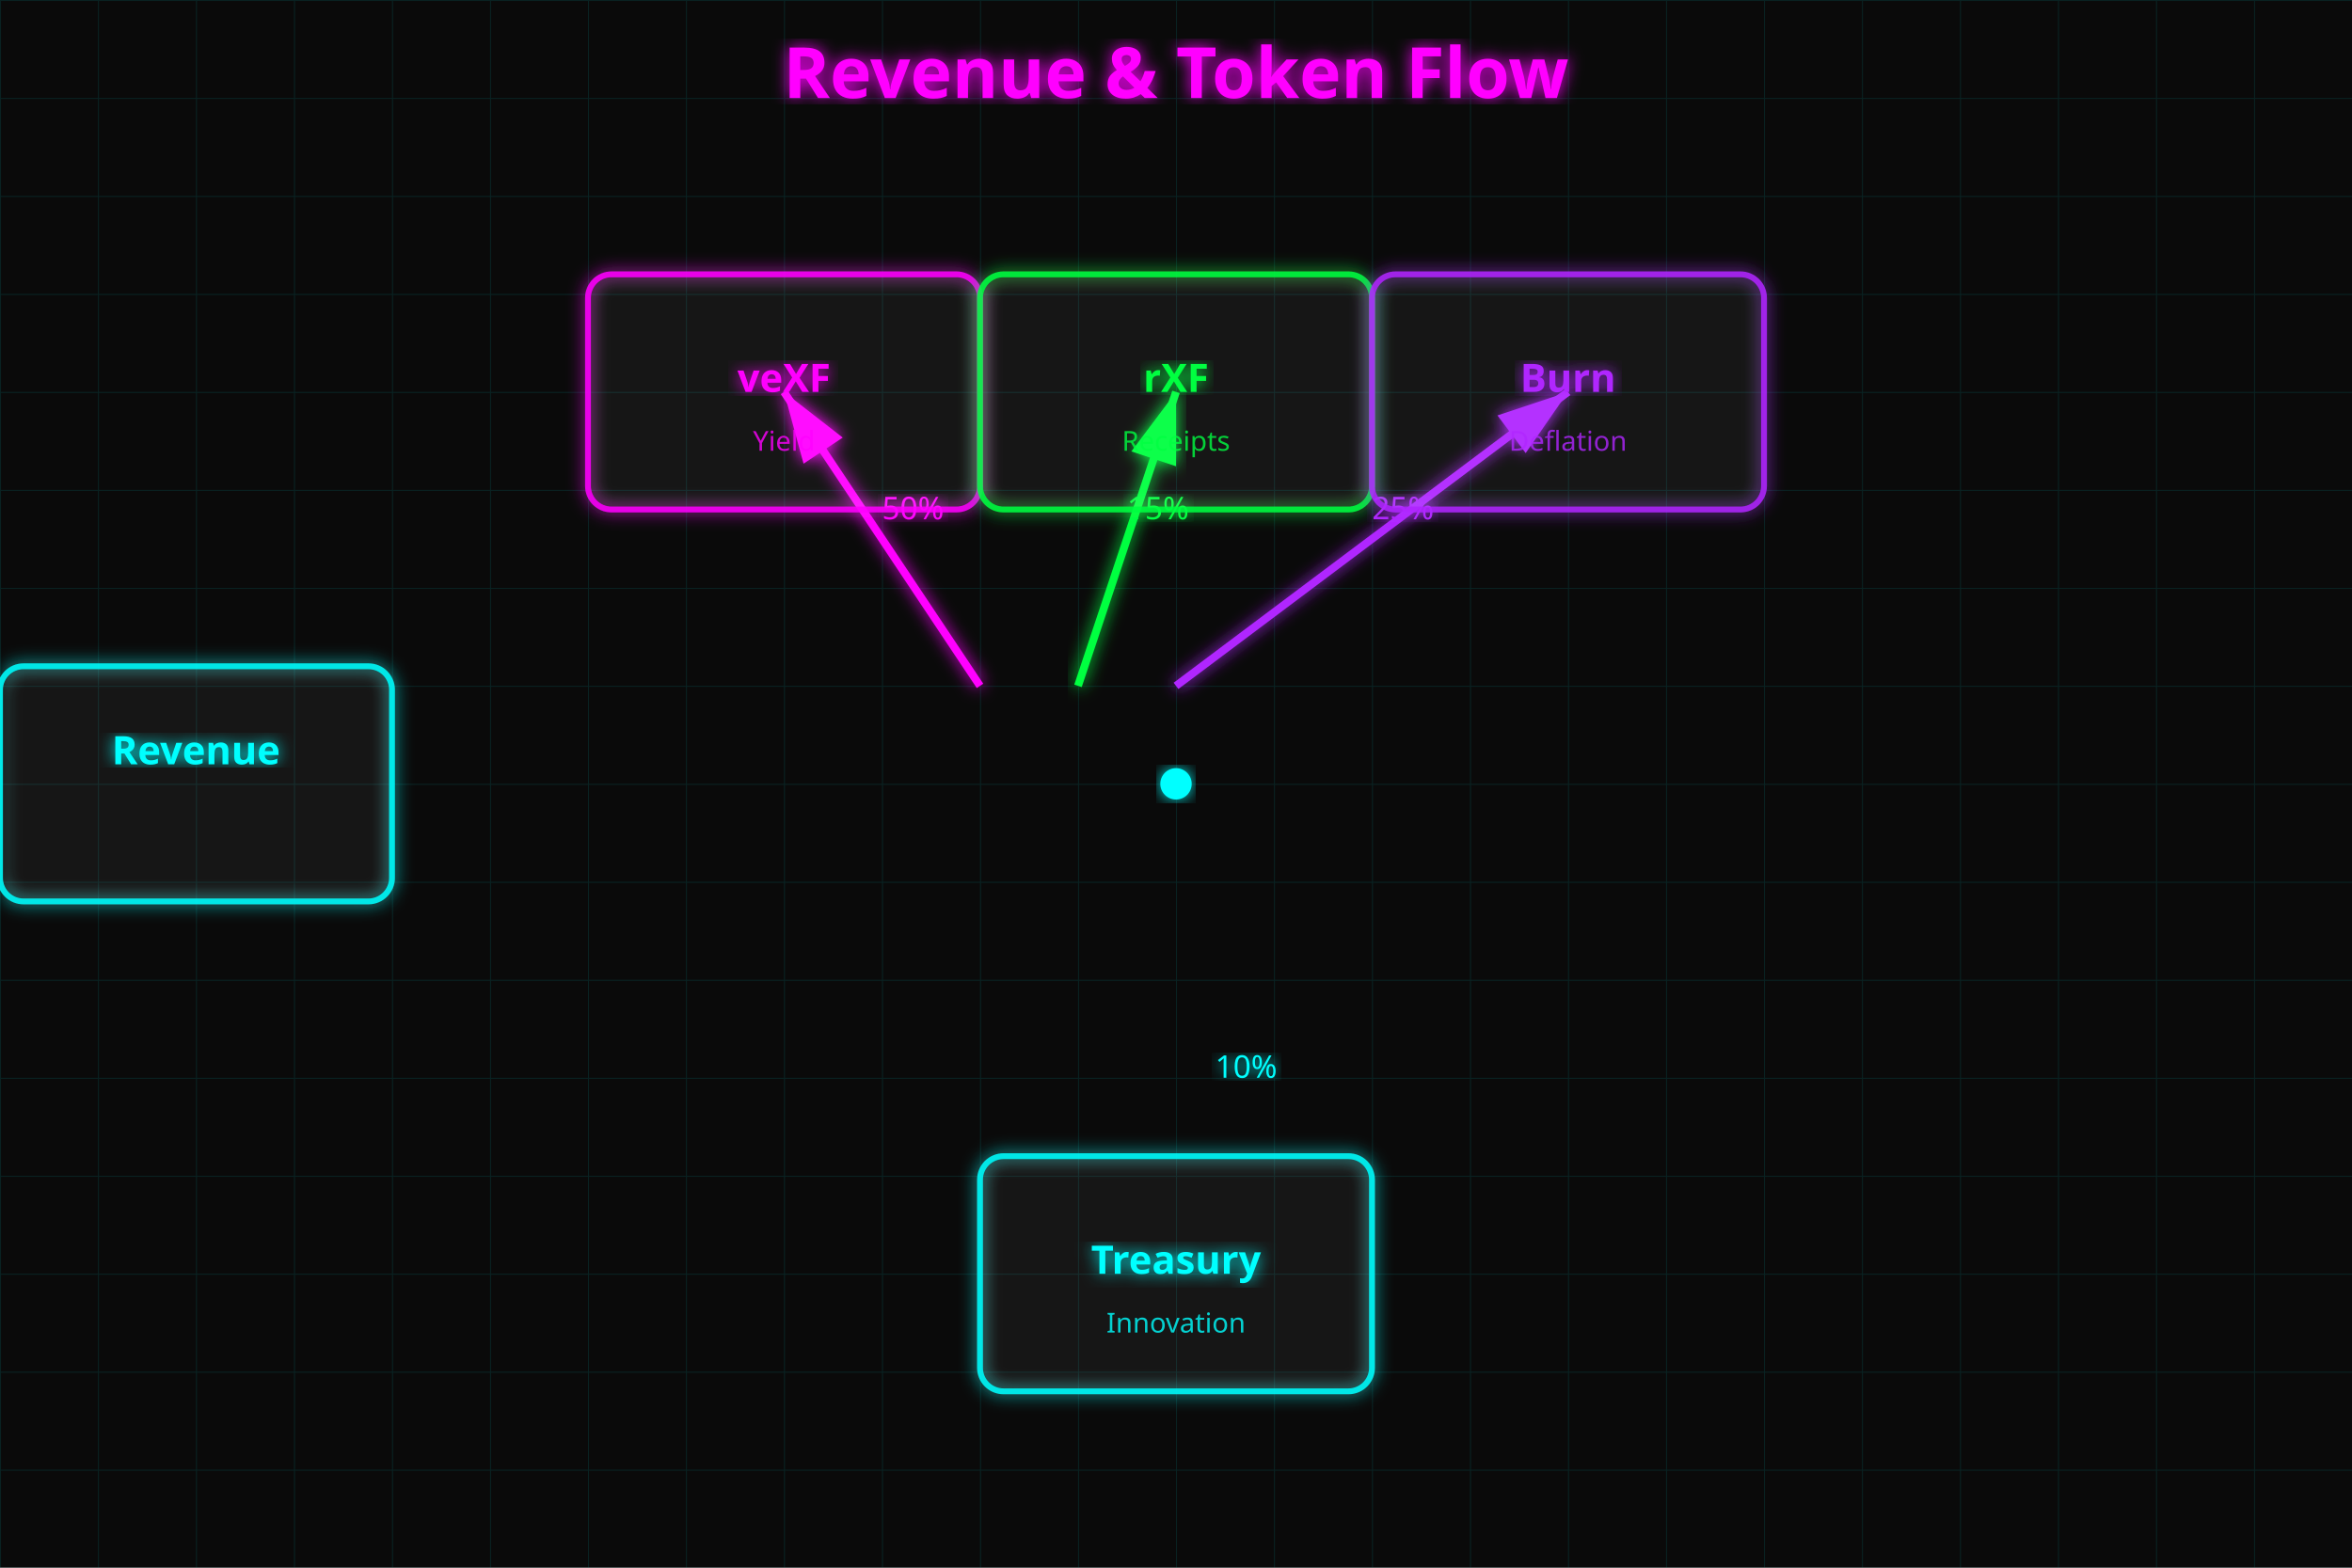
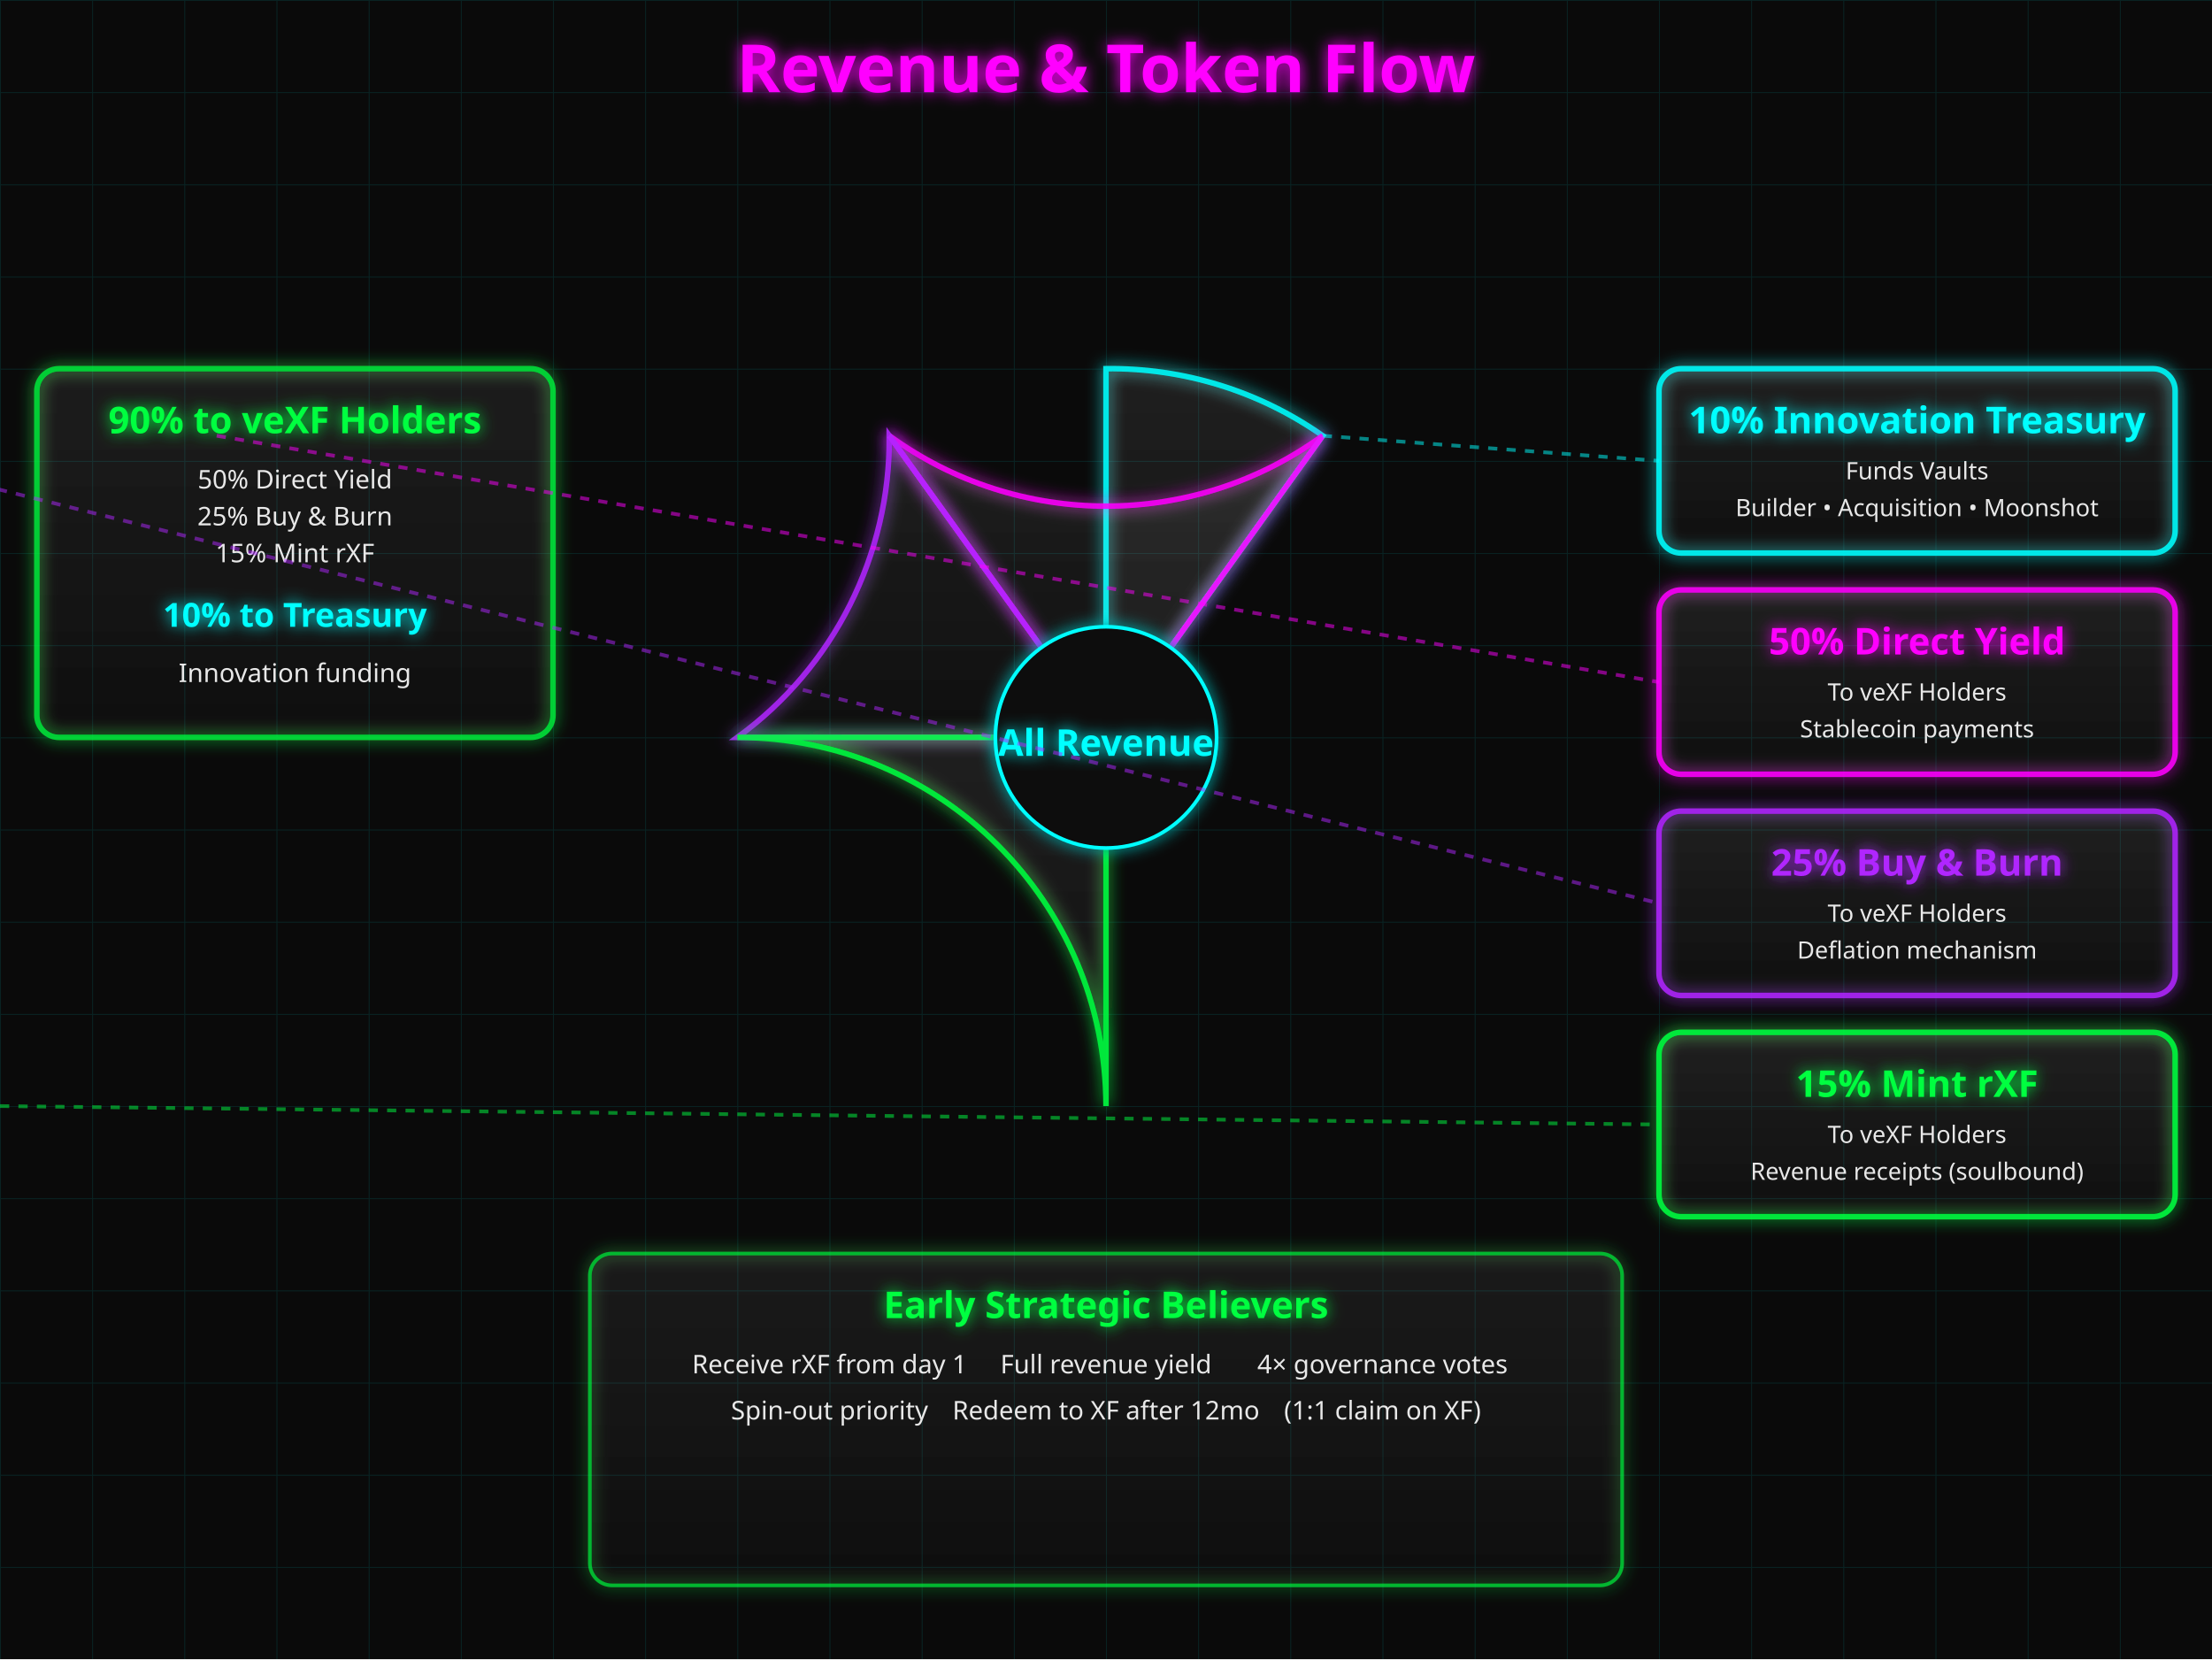
- <svg xmlns="http://www.w3.org/2000/svg" width="1200" height="800">
+ <svg xmlns="http://www.w3.org/2000/svg" width="1200" height="900">
  <defs>
    <pattern id="grid" width="50" height="50" patternUnits="userSpaceOnUse">
      <path d="M 50 0 L 0 0 0 50" fill="none" stroke="#00ffff" stroke-width="1" opacity="0.1" />
    </pattern>
-     <filter id="neon-pink">
+     <filter id="neon-pink" x="-50%" y="-50%" width="200%" height="200%">
      <feGaussianBlur stdDeviation="4" result="coloredBlur" />
      <feMerge>
        <feMergeNode in="coloredBlur" />
        <feMergeNode in="SourceGraphic" />
      </feMerge>
    </filter>
-     <filter id="neon-cyan">
+     <filter id="neon-cyan" x="-50%" y="-50%" width="200%" height="200%">
      <feGaussianBlur stdDeviation="4" result="coloredBlur" />
      <feMerge>
        <feMergeNode in="coloredBlur" />
        <feMergeNode in="SourceGraphic" />
      </feMerge>
    </filter>
-     <filter id="neon-green">
+     <filter id="neon-green" x="-50%" y="-50%" width="200%" height="200%">
      <feGaussianBlur stdDeviation="4" result="coloredBlur" />
      <feMerge>
        <feMergeNode in="coloredBlur" />
        <feMergeNode in="SourceGraphic" />
      </feMerge>
    </filter>
-     <filter id="neon-purple">
+     <filter id="neon-purple" x="-50%" y="-50%" width="200%" height="200%">
      <feGaussianBlur stdDeviation="4" result="coloredBlur" />
      <feMerge>
        <feMergeNode in="coloredBlur" />
        <feMergeNode in="SourceGraphic" />
      </feMerge>
    </filter>
-     <marker id="arrow-pink" markerWidth="10" markerHeight="10" refX="9" refY="3" orient="auto">
-       <path d="M0,0 L0,6 L9,3 z" fill="#ff00ff" />
-     </marker>
-     <marker id="arrow-cyan" markerWidth="10" markerHeight="10" refX="9" refY="3" orient="auto">
-       <path d="M0,0 L0,6 L9,3 z" fill="#00ffff" />
-     </marker>
-     <marker id="arrow-green" markerWidth="10" markerHeight="10" refX="9" refY="3" orient="auto">
-       <path d="M0,0 L0,6 L9,3 z" fill="#00ff41" />
-     </marker>
-     <marker id="arrow-purple" markerWidth="10" markerHeight="10" refX="9" refY="3" orient="auto">
-       <path d="M0,0 L0,6 L9,3 z" fill="#b026ff" />
-     </marker>
+     <linearGradient id="glass-bg" x1="0%" y1="0%" x2="0%" y2="100%">
+       <stop offset="0%" style="stop-color:rgba(255,255,255,0.05);stop-opacity:1" />
+       <stop offset="100%" style="stop-color:rgba(255,255,255,0.01);stop-opacity:1" />
+     </linearGradient>
  </defs>
-   <rect width="1200" height="800" fill="#0a0a0a" />
-   <rect width="1200" height="800" fill="url(#grid)" />
+   <rect width="1200" height="900" fill="#0a0a0a" />
+   <rect width="1200" height="900" fill="url(#grid)" />
  <text x="600" y="50" font-family="Orbitron, sans-serif" font-size="36" font-weight="bold" fill="#ff00ff" text-anchor="middle" filter="url(#neon-pink)">
    Revenue &amp; Token Flow
  </text>
-   <g id="revenue-box">
-     <rect x="0" y="340" width="200" height="120" rx="12" fill="rgba(255, 255, 255, 0.03)" stroke="#00ffff" stroke-width="3" filter="url(#neon-cyan)" opacity="0.9" />
-     <text x="100" y="390" font-family="Orbitron, sans-serif" font-size="20" font-weight="bold" fill="#00ffff" text-anchor="middle" filter="url(#neon-cyan)">Revenue</text>
+   <g id="pie-chart" transform="translate(600, 400)">
+     <path d="M 0,0 L 0,-200 A 200,200 0 0,1 117.56,-163.64 Z" fill="url(#glass-bg)" stroke="#00ffff" stroke-width="3" filter="url(#neon-cyan)" opacity="0.9" />
+     <path d="M 0,0 L 117.56,-163.64 A 200,200 0 0,1 -117.56,-163.64 Z" fill="url(#glass-bg)" stroke="#ff00ff" stroke-width="3" filter="url(#neon-pink)" opacity="0.9" />
+     <path d="M 0,0 L -117.56,-163.64 A 200,200 0 0,1 -200,0 Z" fill="url(#glass-bg)" stroke="#b026ff" stroke-width="3" filter="url(#neon-purple)" opacity="0.9" />
+     <path d="M 0,0 L -200,0 A 200,200 0 0,1 0,200 Z" fill="url(#glass-bg)" stroke="#00ff41" stroke-width="3" filter="url(#neon-green)" opacity="0.9" />
+     <circle cx="0" cy="0" r="60" fill="#0a0a0a" stroke="#00ffff" stroke-width="2" filter="url(#neon-cyan)" />
+     <text x="0" y="10" font-family="Orbitron, sans-serif" font-size="20" font-weight="bold" fill="#00ffff" text-anchor="middle" filter="url(#neon-cyan)">All Revenue</text>
  </g>
-   <circle cx="600" cy="400" r="8" fill="#00ffff" filter="url(#neon-cyan)" />
-   <g id="flow-90">
-     <line x1="200" y1="400" x2="450" y2="400" stroke="#00ffff" stroke-width="4" filter="url(#neon-cyan)" marker-end="url(#arrow-cyan)" />
-     <line x1="500" y1="350" x2="400" y2="200" stroke="#ff00ff" stroke-width="4" filter="url(#neon-pink)" marker-end="url(#arrow-pink)" />
-     <text x="450" y="265" font-family="Orbitron, sans-serif" font-size="16" fill="#ff00ff" filter="url(#neon-pink)">50%</text>
-     <line x1="550" y1="350" x2="600" y2="200" stroke="#00ff41" stroke-width="4" filter="url(#neon-green)" marker-end="url(#arrow-green)" />
-     <text x="575" y="265" font-family="Orbitron, sans-serif" font-size="16" fill="#00ff41" filter="url(#neon-green)">15%</text>
-     <line x1="600" y1="350" x2="800" y2="200" stroke="#b026ff" stroke-width="4" filter="url(#neon-purple)" marker-end="url(#arrow-purple)" />
-     <text x="700" y="265" font-family="Orbitron, sans-serif" font-size="16" fill="#b026ff" filter="url(#neon-purple)">25%</text>
+   <g id="legend">
+     <rect x="900" y="200" width="280" height="100" rx="12" fill="url(#glass-bg)" stroke="#00ffff" stroke-width="3" filter="url(#neon-cyan)" opacity="0.9" />
+     <text x="1040" y="235" font-family="Orbitron, sans-serif" font-size="20" font-weight="bold" fill="#00ffff" text-anchor="middle" filter="url(#neon-cyan)">10% Innovation Treasury</text>
+     <text x="1040" y="260" font-family="Rajdhani, sans-serif" font-size="13" fill="#ffffff" text-anchor="middle" opacity="0.9">Funds Vaults</text>
+     <text x="1040" y="280" font-family="Rajdhani, sans-serif" font-size="13" fill="#ffffff" text-anchor="middle" opacity="0.9">Builder • Acquisition • Moonshot</text>
+     <rect x="900" y="320" width="280" height="100" rx="12" fill="url(#glass-bg)" stroke="#ff00ff" stroke-width="3" filter="url(#neon-pink)" opacity="0.9" />
+     <text x="1040" y="355" font-family="Orbitron, sans-serif" font-size="20" font-weight="bold" fill="#ff00ff" text-anchor="middle" filter="url(#neon-pink)">50% Direct Yield</text>
+     <text x="1040" y="380" font-family="Rajdhani, sans-serif" font-size="13" fill="#ffffff" text-anchor="middle" opacity="0.9">To veXF Holders</text>
+     <text x="1040" y="400" font-family="Rajdhani, sans-serif" font-size="13" fill="#ffffff" text-anchor="middle" opacity="0.9">Stablecoin payments</text>
+     <rect x="900" y="440" width="280" height="100" rx="12" fill="url(#glass-bg)" stroke="#b026ff" stroke-width="3" filter="url(#neon-purple)" opacity="0.9" />
+     <text x="1040" y="475" font-family="Orbitron, sans-serif" font-size="20" font-weight="bold" fill="#b026ff" text-anchor="middle" filter="url(#neon-purple)">25% Buy &amp; Burn</text>
+     <text x="1040" y="500" font-family="Rajdhani, sans-serif" font-size="13" fill="#ffffff" text-anchor="middle" opacity="0.9">To veXF Holders</text>
+     <text x="1040" y="520" font-family="Rajdhani, sans-serif" font-size="13" fill="#ffffff" text-anchor="middle" opacity="0.9">Deflation mechanism</text>
+     <rect x="900" y="560" width="280" height="100" rx="12" fill="url(#glass-bg)" stroke="#00ff41" stroke-width="3" filter="url(#neon-green)" opacity="0.9" />
+     <text x="1040" y="595" font-family="Orbitron, sans-serif" font-size="20" font-weight="bold" fill="#00ff41" text-anchor="middle" filter="url(#neon-green)">15% Mint rXF</text>
+     <text x="1040" y="620" font-family="Rajdhani, sans-serif" font-size="13" fill="#ffffff" text-anchor="middle" opacity="0.9">To veXF Holders</text>
+     <text x="1040" y="640" font-family="Rajdhani, sans-serif" font-size="13" fill="#ffffff" text-anchor="middle" opacity="0.9">Revenue receipts (soulbound)</text>
  </g>
-   <line x1="600" y1="450" x2="600" y2="650" stroke="#00ffff" stroke-width="4" filter="url(#neon-cyan)" marker-end="url(#arrow-cyan)" />
-   <text x="620" y="550" font-family="Orbitron, sans-serif" font-size="16" fill="#00ffff" filter="url(#neon-cyan)">10%</text>
-   <g id="veXF-box">
-     <rect x="300" y="140" width="200" height="120" rx="12" fill="rgba(255, 255, 255, 0.03)" stroke="#ff00ff" stroke-width="3" filter="url(#neon-pink)" opacity="0.9" />
-     <text x="400" y="200" font-family="Orbitron, sans-serif" font-size="20" font-weight="bold" fill="#ff00ff" text-anchor="middle" filter="url(#neon-pink)">veXF</text>
-     <text x="400" y="230" font-family="Orbitron, sans-serif" font-size="14" fill="#ff00ff" text-anchor="middle" opacity="0.8">Yield</text>
+   <g id="summary-box">
+     <rect x="20" y="200" width="280" height="200" rx="12" fill="url(#glass-bg)" stroke="#00ff41" stroke-width="3" filter="url(#neon-green)" opacity="0.8" />
+     <text x="160" y="235" font-family="Orbitron, sans-serif" font-size="20" font-weight="bold" fill="#00ff41" text-anchor="middle" filter="url(#neon-green)">90% to veXF Holders</text>
+     <text x="160" y="265" font-family="Rajdhani, sans-serif" font-size="14" fill="#ffffff" text-anchor="middle" opacity="0.9">50% Direct Yield</text>
+     <text x="160" y="285" font-family="Rajdhani, sans-serif" font-size="14" fill="#ffffff" text-anchor="middle" opacity="0.9">25% Buy &amp; Burn</text>
+     <text x="160" y="305" font-family="Rajdhani, sans-serif" font-size="14" fill="#ffffff" text-anchor="middle" opacity="0.9">15% Mint rXF</text>
+     <text x="160" y="340" font-family="Orbitron, sans-serif" font-size="18" font-weight="bold" fill="#00ffff" text-anchor="middle" filter="url(#neon-cyan)">10% to Treasury</text>
+     <text x="160" y="370" font-family="Rajdhani, sans-serif" font-size="14" fill="#ffffff" text-anchor="middle" opacity="0.9">Innovation funding</text>
  </g>
-   <g id="rXF-box">
-     <rect x="500" y="140" width="200" height="120" rx="12" fill="rgba(255, 255, 255, 0.03)" stroke="#00ff41" stroke-width="3" filter="url(#neon-green)" opacity="0.9" />
-     <text x="600" y="200" font-family="Orbitron, sans-serif" font-size="20" font-weight="bold" fill="#00ff41" text-anchor="middle" filter="url(#neon-green)">rXF</text>
-     <text x="600" y="230" font-family="Orbitron, sans-serif" font-size="14" fill="#00ff41" text-anchor="middle" opacity="0.8">Receipts</text>
+   <g id="early-believers-note">
+     <rect x="320" y="680" width="560" height="180" rx="12" fill="url(#glass-bg)" stroke="#00ff41" stroke-width="2" filter="url(#neon-green)" opacity="0.7" />
+     <text x="600" y="715" font-family="Orbitron, sans-serif" font-size="20" font-weight="bold" fill="#00ff41" text-anchor="middle" filter="url(#neon-green)">Early Strategic Believers</text>
+     <text x="450" y="745" font-family="Rajdhani, sans-serif" font-size="14" fill="#ffffff" text-anchor="middle" opacity="0.9">Receive rXF from day 1</text>
+     <text x="600" y="745" font-family="Rajdhani, sans-serif" font-size="14" fill="#ffffff" text-anchor="middle" opacity="0.9">Full revenue yield</text>
+     <text x="750" y="745" font-family="Rajdhani, sans-serif" font-size="14" fill="#ffffff" text-anchor="middle" opacity="0.9">4× governance votes</text>
+     <text x="450" y="770" font-family="Rajdhani, sans-serif" font-size="14" fill="#ffffff" text-anchor="middle" opacity="0.9">Spin-out priority</text>
+     <text x="600" y="770" font-family="Rajdhani, sans-serif" font-size="14" fill="#ffffff" text-anchor="middle" opacity="0.9">Redeem to XF after 12mo</text>
+     <text x="750" y="770" font-family="Rajdhani, sans-serif" font-size="14" fill="#ffffff" text-anchor="middle" opacity="0.9">(1:1 claim on XF)</text>
  </g>
-   <g id="burn-box">
-     <rect x="700" y="140" width="200" height="120" rx="12" fill="rgba(255, 255, 255, 0.03)" stroke="#b026ff" stroke-width="3" filter="url(#neon-purple)" opacity="0.9" />
-     <text x="800" y="200" font-family="Orbitron, sans-serif" font-size="20" font-weight="bold" fill="#b026ff" text-anchor="middle" filter="url(#neon-purple)">Burn</text>
-     <text x="800" y="230" font-family="Orbitron, sans-serif" font-size="14" fill="#b026ff" text-anchor="middle" opacity="0.8">Deflation</text>
-   </g>
-   <g id="treasury-box">
-     <rect x="500" y="590" width="200" height="120" rx="12" fill="rgba(255, 255, 255, 0.03)" stroke="#00ffff" stroke-width="3" filter="url(#neon-cyan)" opacity="0.9" />
-     <text x="600" y="650" font-family="Orbitron, sans-serif" font-size="20" font-weight="bold" fill="#00ffff" text-anchor="middle" filter="url(#neon-cyan)">Treasury</text>
-     <text x="600" y="680" font-family="Orbitron, sans-serif" font-size="14" fill="#00ffff" text-anchor="middle" opacity="0.8">Innovation</text>
-   </g>
+   <line x1="717.56" y1="236.36" x2="900" y2="250" stroke="#00ffff" stroke-width="2" stroke-dasharray="5,5" opacity="0.5" />
+   <line x1="117.56" y1="236.36" x2="900" y2="370" stroke="#ff00ff" stroke-width="2" stroke-dasharray="5,5" opacity="0.5" />
+   <line x1="-117.56" y1="236.36" x2="900" y2="490" stroke="#b026ff" stroke-width="2" stroke-dasharray="5,5" opacity="0.5" />
+   <line x1="0" y1="600" x2="900" y2="610" stroke="#00ff41" stroke-width="2" stroke-dasharray="5,5" opacity="0.5" />
</svg>
